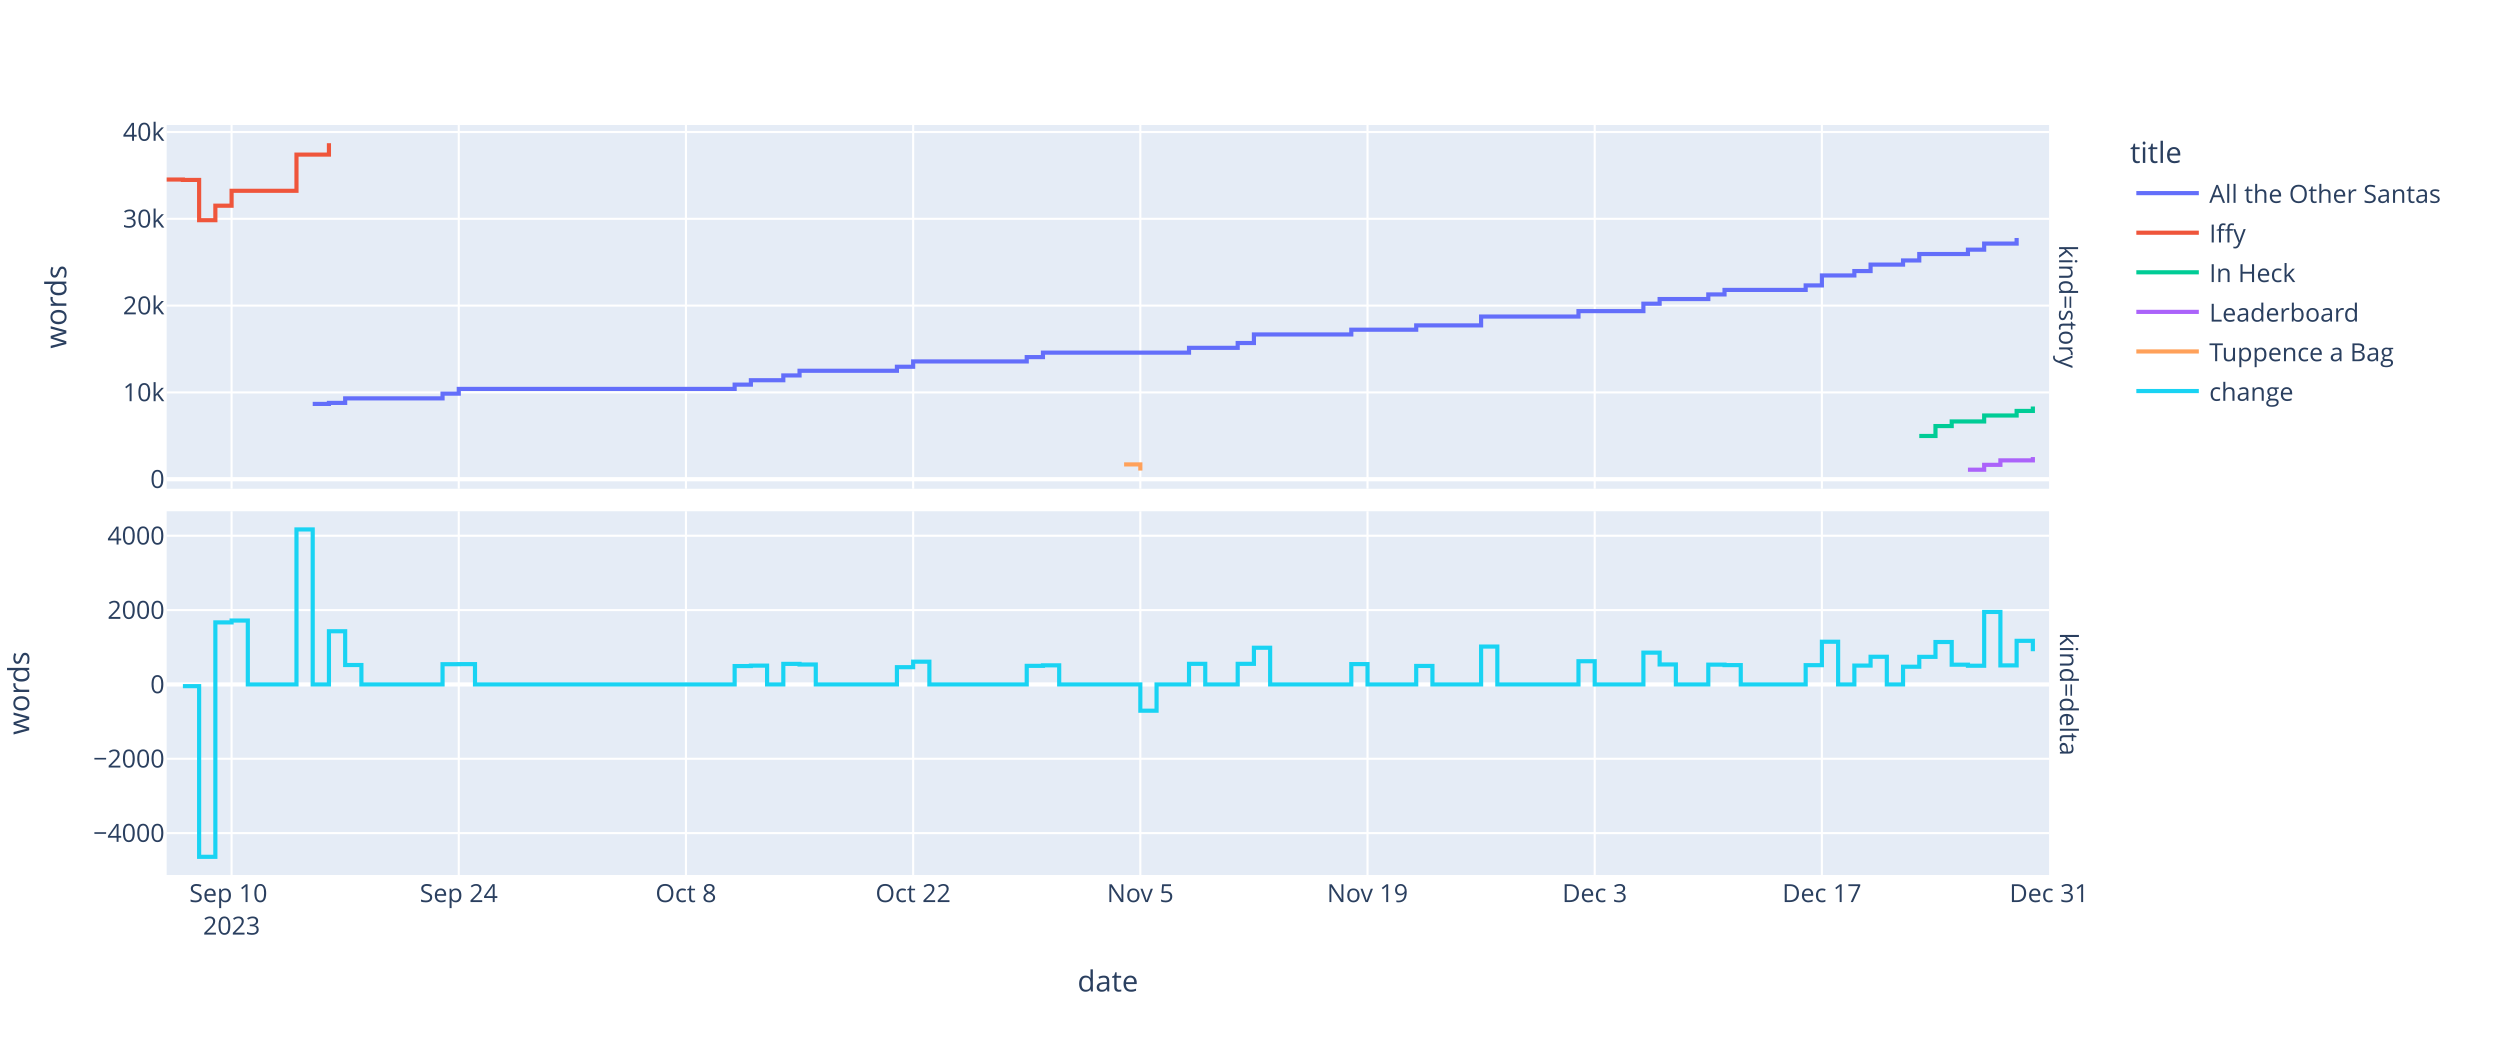
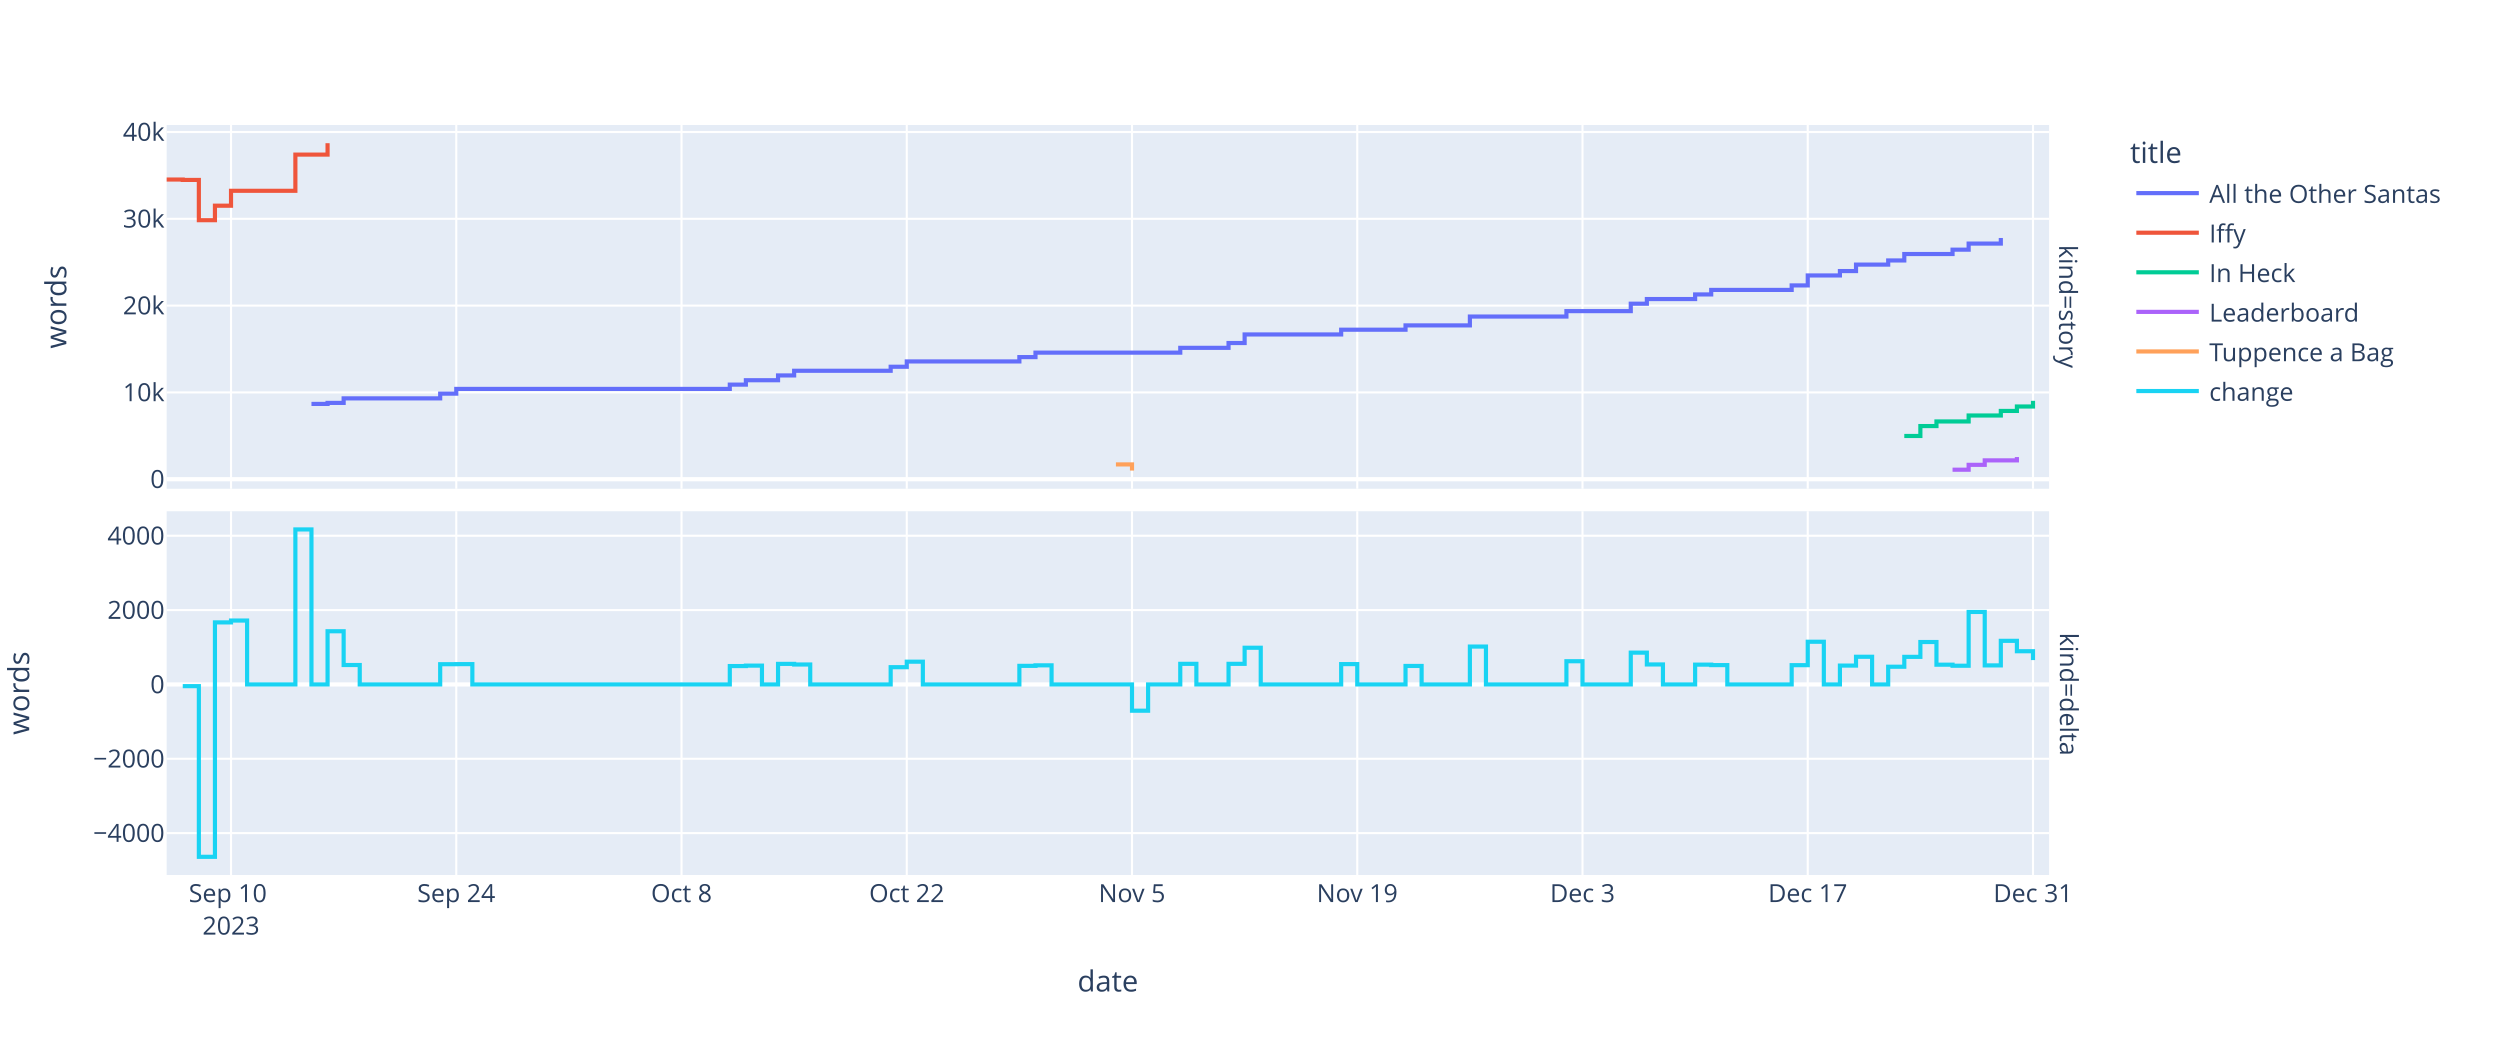
<svg xmlns="http://www.w3.org/2000/svg" class="main-svg" width="1200" height="500" style="" viewBox="0 0 1200 500">
  <rect x="0" y="0" width="1200" height="500" style="fill: rgb(255, 255, 255); fill-opacity: 1;" />
-   <defs id="defs-976463">
+   <defs id="defs-58ef86">
    <g class="clips">
-       <clipPath id="clip976463xyplot" class="plotclip">
+       <clipPath id="clip58ef86xyplot" class="plotclip">
        <rect width="903.56" height="174.6" />
      </clipPath>
-       <clipPath id="clip976463x2y2plot" class="plotclip">
+       <clipPath id="clip58ef86x2y2plot" class="plotclip">
        <rect width="903.56" height="174.6" />
      </clipPath>
-       <clipPath class="axesclip" id="clip976463x">
+       <clipPath class="axesclip" id="clip58ef86x">
        <rect x="80" y="0" width="903.56" height="500" />
      </clipPath>
-       <clipPath class="axesclip" id="clip976463y">
+       <clipPath class="axesclip" id="clip58ef86y">
        <rect x="0" y="245.4" width="1200" height="174.6" />
      </clipPath>
-       <clipPath class="axesclip" id="clip976463xy">
+       <clipPath class="axesclip" id="clip58ef86xy">
        <rect x="80" y="245.4" width="903.56" height="174.6" />
      </clipPath>
-       <clipPath class="axesclip" id="clip976463y2">
+       <clipPath class="axesclip" id="clip58ef86y2">
        <rect x="0" y="60" width="1200" height="174.6" />
      </clipPath>
-       <clipPath class="axesclip" id="clip976463xy2">
+       <clipPath class="axesclip" id="clip58ef86xy2">
        <rect x="80" y="60" width="903.56" height="174.6" />
      </clipPath>
-       <clipPath class="axesclip" id="clip976463x2">
+       <clipPath class="axesclip" id="clip58ef86x2">
        <rect x="80" y="0" width="903.56" height="500" />
      </clipPath>
-       <clipPath class="axesclip" id="clip976463x2y">
+       <clipPath class="axesclip" id="clip58ef86x2y">
        <rect x="80" y="245.4" width="903.56" height="174.6" />
      </clipPath>
-       <clipPath class="axesclip" id="clip976463x2y2">
+       <clipPath class="axesclip" id="clip58ef86x2y2">
        <rect x="80" y="60" width="903.56" height="174.6" />
      </clipPath>
    </g>
    <g class="gradients" />
    <g class="patterns" />
  </defs>
  <g class="bglayer">
    <rect class="bg" x="80" y="245.4" width="903.56" height="174.6" style="fill: rgb(229, 236, 246); fill-opacity: 1; stroke-width: 0;" />
    <rect class="bg" x="80" y="60" width="903.56" height="174.6" style="fill: rgb(229, 236, 246); fill-opacity: 1; stroke-width: 0;" />
  </g>
  <g class="layer-below">
    <g class="imagelayer" />
    <g class="shapelayer" />
  </g>
  <g class="cartesianlayer">
    <g class="subplot xy">
      <g class="layer-subplot">
        <g class="shapelayer" />
        <g class="imagelayer" />
      </g>
      <g class="minor-gridlayer">
        <g class="x" />
        <g class="y" />
      </g>
      <g class="gridlayer">
        <g class="x">
-           <path class="xgrid crisp" transform="translate(111.16,0)" d="M0,245.4v174.6" style="stroke: rgb(255, 255, 255); stroke-opacity: 1; stroke-width: 1px;" />
-           <path class="xgrid crisp" transform="translate(220.21,0)" d="M0,245.4v174.6" style="stroke: rgb(255, 255, 255); stroke-opacity: 1; stroke-width: 1px;" />
-           <path class="xgrid crisp" transform="translate(329.26,0)" d="M0,245.4v174.6" style="stroke: rgb(255, 255, 255); stroke-opacity: 1; stroke-width: 1px;" />
-           <path class="xgrid crisp" transform="translate(438.31,0)" d="M0,245.4v174.6" style="stroke: rgb(255, 255, 255); stroke-opacity: 1; stroke-width: 1px;" />
-           <path class="xgrid crisp" transform="translate(547.36,0)" d="M0,245.4v174.6" style="stroke: rgb(255, 255, 255); stroke-opacity: 1; stroke-width: 1px;" />
-           <path class="xgrid crisp" transform="translate(656.41,0)" d="M0,245.4v174.6" style="stroke: rgb(255, 255, 255); stroke-opacity: 1; stroke-width: 1px;" />
-           <path class="xgrid crisp" transform="translate(765.46,0)" d="M0,245.4v174.6" style="stroke: rgb(255, 255, 255); stroke-opacity: 1; stroke-width: 1px;" />
-           <path class="xgrid crisp" transform="translate(874.51,0)" d="M0,245.4v174.6" style="stroke: rgb(255, 255, 255); stroke-opacity: 1; stroke-width: 1px;" />
+           <path class="xgrid crisp" transform="translate(110.89,0)" d="M0,245.4v174.6" style="stroke: rgb(255, 255, 255); stroke-opacity: 1; stroke-width: 1px;" />
+           <path class="xgrid crisp" transform="translate(219.01,0)" d="M0,245.4v174.6" style="stroke: rgb(255, 255, 255); stroke-opacity: 1; stroke-width: 1px;" />
+           <path class="xgrid crisp" transform="translate(327.13,0)" d="M0,245.4v174.6" style="stroke: rgb(255, 255, 255); stroke-opacity: 1; stroke-width: 1px;" />
+           <path class="xgrid crisp" transform="translate(435.25,0)" d="M0,245.4v174.6" style="stroke: rgb(255, 255, 255); stroke-opacity: 1; stroke-width: 1px;" />
+           <path class="xgrid crisp" transform="translate(543.36,0)" d="M0,245.4v174.6" style="stroke: rgb(255, 255, 255); stroke-opacity: 1; stroke-width: 1px;" />
+           <path class="xgrid crisp" transform="translate(651.48,0)" d="M0,245.4v174.6" style="stroke: rgb(255, 255, 255); stroke-opacity: 1; stroke-width: 1px;" />
+           <path class="xgrid crisp" transform="translate(759.6,0)" d="M0,245.4v174.6" style="stroke: rgb(255, 255, 255); stroke-opacity: 1; stroke-width: 1px;" />
+           <path class="xgrid crisp" transform="translate(867.72,0)" d="M0,245.4v174.6" style="stroke: rgb(255, 255, 255); stroke-opacity: 1; stroke-width: 1px;" />
+           <path class="xgrid crisp" transform="translate(975.84,0)" d="M0,245.4v174.6" style="stroke: rgb(255, 255, 255); stroke-opacity: 1; stroke-width: 1px;" />
        </g>
        <g class="y">
          <path class="ygrid crisp" transform="translate(0,399.89)" d="M80,0h903.56" style="stroke: rgb(255, 255, 255); stroke-opacity: 1; stroke-width: 1px;" />
          <path class="ygrid crisp" transform="translate(0,364.21)" d="M80,0h903.56" style="stroke: rgb(255, 255, 255); stroke-opacity: 1; stroke-width: 1px;" />
          <path class="ygrid crisp" transform="translate(0,292.84)" d="M80,0h903.56" style="stroke: rgb(255, 255, 255); stroke-opacity: 1; stroke-width: 1px;" />
          <path class="ygrid crisp" transform="translate(0,257.16)" d="M80,0h903.56" style="stroke: rgb(255, 255, 255); stroke-opacity: 1; stroke-width: 1px;" />
        </g>
      </g>
      <g class="zerolinelayer">
        <path class="yzl zl crisp" transform="translate(0,328.53)" d="M80,0h903.56" style="stroke: rgb(255, 255, 255); stroke-opacity: 1; stroke-width: 2px;" />
      </g>
      <path class="xlines-below" />
      <path class="ylines-below" />
      <g class="overlines-below" />
      <g class="xaxislayer-below" />
      <g class="yaxislayer-below" />
      <g class="overaxes-below" />
-       <g class="plot" transform="translate(80,245.4)" clip-path="url(#clip976463xyplot)">
+       <g class="plot" transform="translate(80,245.4)" clip-path="url(#clip58ef86xyplot)">
        <g class="scatterlayer mlayer">
-           <g class="trace scatter trace5ac5b2" style="stroke-miterlimit: 2; opacity: 1;">
-             <g class="fills" />
-             <g class="errorbars" />
-             <g class="lines">
-               <path class="js-line" d="M7.79,83.95H15.58V165.87H23.37V53.35H31.16V52.46H38.95V83.13H46.74V83.13H54.53V83.13H62.31V8.73H70.1V83.13H77.89V57.6H85.68V73.81H93.47V83.13H101.26V83.13H109.05V83.13H116.84V83.13H124.63V83.13H132.42V73.42H140.21V73.38H148V83.13H155.79V83.13H163.58V83.13H171.36V83.13H179.15V83.13H186.94V83.13H194.73V83.13H202.52V83.13H210.31V83.13H218.1V83.13H225.89V83.13H233.68V83.13H241.47V83.13H249.26V83.13H257.05V83.13H264.84V83.13H272.63V74.31H280.42V74.1H288.2V83.13H295.99V73.26H303.78V73.56H311.57V83.13H319.36V83.13H327.15V83.13H334.94V83.13H342.73V83.13H350.52V74.85H358.31V72.21H366.1V83.13H373.89V83.13H381.68V83.13H389.47V83.13H397.25V83.13H405.04V83.13H412.83V74.21H420.62V73.96H428.41V83.13H436.2V83.13H443.99V83.13H451.78V83.13H459.57V83.13H467.36V95.74H475.15V83.13H482.94V83.13H490.73V73.24H498.52V83.13H506.31V83.13H514.09V73.24H521.88V65.52H529.67V83.13H537.46V83.13H545.25V83.13H553.04V83.13H560.83V83.13H568.62V73.37H576.41V83.13H584.2V83.13H591.99V83.13H599.78V74.26H607.57V83.13H615.36V83.13H623.14V83.13H630.93V64.95H638.72V83.13H646.51V83.13H654.3V83.13H662.09V83.13H669.88V83.13H677.67V71.99H685.46V83.13H693.25V83.13H701.04V83.13H708.83V67.87H716.62V73.54H724.41V83.13H732.2V83.13H739.98V73.63H747.77V73.85H755.56V83.13H763.35V83.13H771.14V83.13H778.93V83.13H786.72V73.88H794.51V62.64H802.3V83.13H810.09V74.08H817.88V69.85H825.67V83.13H833.46V74.63H841.25V69.89H849.03V62.77H856.82V73.65H864.61V74.15H872.4V48.34H880.19V73.99H887.98V62.2H895.77V67.19" style="vector-effect: non-scaling-stroke; fill: none; stroke: rgb(25, 211, 243); stroke-opacity: 1; stroke-width: 2px; opacity: 1;" />
+           <g class="trace scatter tracef03d44" style="stroke-miterlimit: 2; opacity: 1;">
+             <g class="fills" />
+             <g class="errorbars" />
+             <g class="lines">
+               <path class="js-line" d="M7.72,83.95H15.45V165.87H23.17V53.35H30.89V52.46H38.61V83.13H46.34V83.13H54.06V83.13H61.78V8.73H69.5V83.13H77.23V57.6H84.95V73.81H92.67V83.13H100.4V83.13H108.12V83.13H115.84V83.13H123.56V83.13H131.29V73.42H139.01V73.38H146.73V83.13H154.45V83.13H162.18V83.13H169.9V83.13H177.62V83.13H185.35V83.13H193.07V83.13H200.79V83.13H208.51V83.13H216.24V83.13H223.96V83.13H231.68V83.13H239.4V83.13H247.13V83.13H254.85V83.13H262.57V83.13H270.3V74.31H278.02V74.1H285.74V83.13H293.46V73.26H301.19V73.56H308.91V83.13H316.63V83.13H324.35V83.13H332.08V83.13H339.8V83.13H347.52V74.85H355.25V72.21H362.97V83.13H370.69V83.13H378.41V83.13H386.14V83.13H393.86V83.13H401.58V83.13H409.3V74.21H417.03V73.96H424.75V83.13H432.47V83.13H440.2V83.13H447.92V83.13H455.64V83.13H463.36V95.74H471.09V83.13H478.81V83.13H486.53V73.24H494.26V83.13H501.98V83.13H509.7V73.24H517.42V65.52H525.15V83.13H532.87V83.13H540.59V83.13H548.31V83.13H556.04V83.13H563.76V73.37H571.48V83.13H579.21V83.13H586.93V83.13H594.65V74.26H602.37V83.13H610.1V83.13H617.82V83.13H625.54V64.95H633.26V83.13H640.99V83.13H648.71V83.13H656.43V83.13H664.16V83.13H671.88V71.99H679.6V83.13H687.32V83.13H695.05V83.13H702.77V67.87H710.49V73.54H718.21V83.13H725.94V83.13H733.66V73.63H741.38V73.85H749.11V83.13H756.83V83.13H764.55V83.13H772.27V83.13H780V73.88H787.72V62.64H795.44V83.13H803.16V74.08H810.89V69.85H818.61V83.13H826.33V74.63H834.06V69.89H841.78V62.77H849.5V73.65H857.22V74.15H864.95V48.34H872.67V73.99H880.39V62.2H888.11V67.19H895.84V71.44" style="vector-effect: non-scaling-stroke; fill: none; stroke: rgb(25, 211, 243); stroke-opacity: 1; stroke-width: 2px; opacity: 1;" />
            </g>
            <g class="points" />
            <g class="text" />
          </g>
        </g>
      </g>
      <g class="overplot" />
      <path class="xlines-above crisp" d="M0,0" style="fill: none;" />
      <path class="ylines-above crisp" d="M0,0" style="fill: none;" />
      <g class="overlines-above" />
      <g class="xaxislayer-above">
        <g class="xtick">
-           <text text-anchor="middle" x="0" y="433" transform="translate(111.16,0)" style="font-family: 'Open Sans', verdana, arial, sans-serif; font-size: 12px; fill: rgb(42, 63, 95); fill-opacity: 1; white-space: pre; opacity: 1;">
+           <text text-anchor="middle" x="0" y="433" transform="translate(110.89,0)" style="font-family: 'Open Sans', verdana, arial, sans-serif; font-size: 12px; fill: rgb(42, 63, 95); fill-opacity: 1; white-space: pre; opacity: 1;">
            <tspan class="line" dy="0em" x="0" y="433">Sep 10</tspan>
            <tspan class="line" dy="1.3em" x="0" y="433">2023</tspan>
          </text>
        </g>
        <g class="xtick">
-           <text text-anchor="middle" x="0" y="433" style="font-family: 'Open Sans', verdana, arial, sans-serif; font-size: 12px; fill: rgb(42, 63, 95); fill-opacity: 1; white-space: pre; opacity: 1;" transform="translate(220.21,0)">Sep 24</text>
-         </g>
-         <g class="xtick">
-           <text text-anchor="middle" x="0" y="433" style="font-family: 'Open Sans', verdana, arial, sans-serif; font-size: 12px; fill: rgb(42, 63, 95); fill-opacity: 1; white-space: pre; opacity: 1;" transform="translate(329.26,0)">Oct 8</text>
-         </g>
-         <g class="xtick">
-           <text text-anchor="middle" x="0" y="433" style="font-family: 'Open Sans', verdana, arial, sans-serif; font-size: 12px; fill: rgb(42, 63, 95); fill-opacity: 1; white-space: pre; opacity: 1;" transform="translate(438.31,0)">Oct 22</text>
-         </g>
-         <g class="xtick">
-           <text text-anchor="middle" x="0" y="433" style="font-family: 'Open Sans', verdana, arial, sans-serif; font-size: 12px; fill: rgb(42, 63, 95); fill-opacity: 1; white-space: pre; opacity: 1;" transform="translate(547.36,0)">Nov 5</text>
-         </g>
-         <g class="xtick">
-           <text text-anchor="middle" x="0" y="433" style="font-family: 'Open Sans', verdana, arial, sans-serif; font-size: 12px; fill: rgb(42, 63, 95); fill-opacity: 1; white-space: pre; opacity: 1;" transform="translate(656.41,0)">Nov 19</text>
-         </g>
-         <g class="xtick">
-           <text text-anchor="middle" x="0" y="433" style="font-family: 'Open Sans', verdana, arial, sans-serif; font-size: 12px; fill: rgb(42, 63, 95); fill-opacity: 1; white-space: pre; opacity: 1;" transform="translate(765.46,0)">Dec 3</text>
-         </g>
-         <g class="xtick">
-           <text text-anchor="middle" x="0" y="433" style="font-family: 'Open Sans', verdana, arial, sans-serif; font-size: 12px; fill: rgb(42, 63, 95); fill-opacity: 1; white-space: pre; opacity: 1;" transform="translate(874.51,0)">Dec 17</text>
-         </g>
-         <g class="xtick">
-           <text text-anchor="middle" x="0" y="433" style="font-family: 'Open Sans', verdana, arial, sans-serif; font-size: 12px; fill: rgb(42, 63, 95); fill-opacity: 1; white-space: pre; opacity: 1;" transform="translate(983.56,0)">Dec 31</text>
+           <text text-anchor="middle" x="0" y="433" style="font-family: 'Open Sans', verdana, arial, sans-serif; font-size: 12px; fill: rgb(42, 63, 95); fill-opacity: 1; white-space: pre; opacity: 1;" transform="translate(219.01,0)">Sep 24</text>
+         </g>
+         <g class="xtick">
+           <text text-anchor="middle" x="0" y="433" style="font-family: 'Open Sans', verdana, arial, sans-serif; font-size: 12px; fill: rgb(42, 63, 95); fill-opacity: 1; white-space: pre; opacity: 1;" transform="translate(327.13,0)">Oct 8</text>
+         </g>
+         <g class="xtick">
+           <text text-anchor="middle" x="0" y="433" style="font-family: 'Open Sans', verdana, arial, sans-serif; font-size: 12px; fill: rgb(42, 63, 95); fill-opacity: 1; white-space: pre; opacity: 1;" transform="translate(435.25,0)">Oct 22</text>
+         </g>
+         <g class="xtick">
+           <text text-anchor="middle" x="0" y="433" style="font-family: 'Open Sans', verdana, arial, sans-serif; font-size: 12px; fill: rgb(42, 63, 95); fill-opacity: 1; white-space: pre; opacity: 1;" transform="translate(543.36,0)">Nov 5</text>
+         </g>
+         <g class="xtick">
+           <text text-anchor="middle" x="0" y="433" style="font-family: 'Open Sans', verdana, arial, sans-serif; font-size: 12px; fill: rgb(42, 63, 95); fill-opacity: 1; white-space: pre; opacity: 1;" transform="translate(651.48,0)">Nov 19</text>
+         </g>
+         <g class="xtick">
+           <text text-anchor="middle" x="0" y="433" style="font-family: 'Open Sans', verdana, arial, sans-serif; font-size: 12px; fill: rgb(42, 63, 95); fill-opacity: 1; white-space: pre; opacity: 1;" transform="translate(759.6,0)">Dec 3</text>
+         </g>
+         <g class="xtick">
+           <text text-anchor="middle" x="0" y="433" style="font-family: 'Open Sans', verdana, arial, sans-serif; font-size: 12px; fill: rgb(42, 63, 95); fill-opacity: 1; white-space: pre; opacity: 1;" transform="translate(867.72,0)">Dec 17</text>
+         </g>
+         <g class="xtick">
+           <text text-anchor="middle" x="0" y="433" style="font-family: 'Open Sans', verdana, arial, sans-serif; font-size: 12px; fill: rgb(42, 63, 95); fill-opacity: 1; white-space: pre; opacity: 1;" transform="translate(975.84,0)">Dec 31</text>
        </g>
      </g>
      <g class="yaxislayer-above">
        <g class="ytick">
          <text text-anchor="end" x="79" y="4.2" transform="translate(0,399.89)" style="font-family: 'Open Sans', verdana, arial, sans-serif; font-size: 12px; fill: rgb(42, 63, 95); fill-opacity: 1; white-space: pre; opacity: 1;">−4000</text>
        </g>
        <g class="ytick">
          <text text-anchor="end" x="79" y="4.2" style="font-family: 'Open Sans', verdana, arial, sans-serif; font-size: 12px; fill: rgb(42, 63, 95); fill-opacity: 1; white-space: pre; opacity: 1;" transform="translate(0,364.21)">−2000</text>
        </g>
        <g class="ytick">
          <text text-anchor="end" x="79" y="4.2" style="font-family: 'Open Sans', verdana, arial, sans-serif; font-size: 12px; fill: rgb(42, 63, 95); fill-opacity: 1; white-space: pre; opacity: 1;" transform="translate(0,328.53)">0</text>
        </g>
        <g class="ytick">
          <text text-anchor="end" x="79" y="4.2" style="font-family: 'Open Sans', verdana, arial, sans-serif; font-size: 12px; fill: rgb(42, 63, 95); fill-opacity: 1; white-space: pre; opacity: 1;" transform="translate(0,292.84)">2000</text>
        </g>
        <g class="ytick">
          <text text-anchor="end" x="79" y="4.2" style="font-family: 'Open Sans', verdana, arial, sans-serif; font-size: 12px; fill: rgb(42, 63, 95); fill-opacity: 1; white-space: pre; opacity: 1;" transform="translate(0,257.16)">4000</text>
        </g>
      </g>
      <g class="overaxes-above" />
    </g>
    <g class="subplot x2y2">
      <g class="layer-subplot">
        <g class="shapelayer" />
        <g class="imagelayer" />
      </g>
      <g class="minor-gridlayer">
        <g class="x2" />
        <g class="y2" />
      </g>
      <g class="gridlayer">
        <g class="x2">
-           <path class="x2grid crisp" transform="translate(111.16,0)" d="M0,60v174.6" style="stroke: rgb(255, 255, 255); stroke-opacity: 1; stroke-width: 1px;" />
-           <path class="x2grid crisp" transform="translate(220.21,0)" d="M0,60v174.6" style="stroke: rgb(255, 255, 255); stroke-opacity: 1; stroke-width: 1px;" />
-           <path class="x2grid crisp" transform="translate(329.26,0)" d="M0,60v174.6" style="stroke: rgb(255, 255, 255); stroke-opacity: 1; stroke-width: 1px;" />
-           <path class="x2grid crisp" transform="translate(438.31,0)" d="M0,60v174.6" style="stroke: rgb(255, 255, 255); stroke-opacity: 1; stroke-width: 1px;" />
-           <path class="x2grid crisp" transform="translate(547.36,0)" d="M0,60v174.6" style="stroke: rgb(255, 255, 255); stroke-opacity: 1; stroke-width: 1px;" />
-           <path class="x2grid crisp" transform="translate(656.41,0)" d="M0,60v174.6" style="stroke: rgb(255, 255, 255); stroke-opacity: 1; stroke-width: 1px;" />
-           <path class="x2grid crisp" transform="translate(765.46,0)" d="M0,60v174.6" style="stroke: rgb(255, 255, 255); stroke-opacity: 1; stroke-width: 1px;" />
-           <path class="x2grid crisp" transform="translate(874.51,0)" d="M0,60v174.6" style="stroke: rgb(255, 255, 255); stroke-opacity: 1; stroke-width: 1px;" />
+           <path class="x2grid crisp" transform="translate(110.89,0)" d="M0,60v174.6" style="stroke: rgb(255, 255, 255); stroke-opacity: 1; stroke-width: 1px;" />
+           <path class="x2grid crisp" transform="translate(219.01,0)" d="M0,60v174.6" style="stroke: rgb(255, 255, 255); stroke-opacity: 1; stroke-width: 1px;" />
+           <path class="x2grid crisp" transform="translate(327.13,0)" d="M0,60v174.6" style="stroke: rgb(255, 255, 255); stroke-opacity: 1; stroke-width: 1px;" />
+           <path class="x2grid crisp" transform="translate(435.25,0)" d="M0,60v174.6" style="stroke: rgb(255, 255, 255); stroke-opacity: 1; stroke-width: 1px;" />
+           <path class="x2grid crisp" transform="translate(543.36,0)" d="M0,60v174.6" style="stroke: rgb(255, 255, 255); stroke-opacity: 1; stroke-width: 1px;" />
+           <path class="x2grid crisp" transform="translate(651.48,0)" d="M0,60v174.6" style="stroke: rgb(255, 255, 255); stroke-opacity: 1; stroke-width: 1px;" />
+           <path class="x2grid crisp" transform="translate(759.6,0)" d="M0,60v174.6" style="stroke: rgb(255, 255, 255); stroke-opacity: 1; stroke-width: 1px;" />
+           <path class="x2grid crisp" transform="translate(867.72,0)" d="M0,60v174.6" style="stroke: rgb(255, 255, 255); stroke-opacity: 1; stroke-width: 1px;" />
+           <path class="x2grid crisp" transform="translate(975.84,0)" d="M0,60v174.6" style="stroke: rgb(255, 255, 255); stroke-opacity: 1; stroke-width: 1px;" />
        </g>
        <g class="y2">
          <path class="y2grid crisp" transform="translate(0,188.36)" d="M80,0h903.56" style="stroke: rgb(255, 255, 255); stroke-opacity: 1; stroke-width: 1px;" />
          <path class="y2grid crisp" transform="translate(0,146.69)" d="M80,0h903.56" style="stroke: rgb(255, 255, 255); stroke-opacity: 1; stroke-width: 1px;" />
          <path class="y2grid crisp" transform="translate(0,105.03)" d="M80,0h903.56" style="stroke: rgb(255, 255, 255); stroke-opacity: 1; stroke-width: 1px;" />
          <path class="y2grid crisp" transform="translate(0,63.37)" d="M80,0h903.56" style="stroke: rgb(255, 255, 255); stroke-opacity: 1; stroke-width: 1px;" />
        </g>
      </g>
      <g class="zerolinelayer">
        <path class="y2zl zl crisp" transform="translate(0,230.02)" d="M80,0h903.56" style="stroke: rgb(255, 255, 255); stroke-opacity: 1; stroke-width: 2px;" />
      </g>
      <path class="xlines-below" />
      <path class="ylines-below" />
      <g class="overlines-below" />
      <g class="xaxislayer-below" />
      <g class="yaxislayer-below" />
      <g class="overaxes-below" />
-       <g class="plot" transform="translate(80,60)" clip-path="url(#clip976463x2y2plot)">
+       <g class="plot" transform="translate(80,60)" clip-path="url(#clip58ef86x2y2plot)">
        <g class="scatterlayer mlayer">
-           <g class="trace scatter trace8d48c9" style="stroke-miterlimit: 2; opacity: 1;">
-             <g class="fills" />
-             <g class="errorbars" />
-             <g class="lines">
-               <path class="js-line" d="M70.1,133.88H77.89V133.39H85.68V131.22H132.42V128.95H140.21V126.68H272.63V124.62H280.42V122.51H295.99V120.21H303.78V117.97H350.52V116.04H358.31V113.49H412.83V111.41H420.62V109.27H490.73V106.96H514.09V104.65H521.88V100.54H568.62V98.26H599.78V96.19H630.93V91.94H677.67V89.34H708.83V85.78H716.62V83.54H739.98V81.33H747.77V79.16H786.72V77H794.51V72.22H810.09V70.11H817.88V67.01H833.46V65.02H841.25V61.93H864.61V59.84H872.4V56.92H887.98V54.23" style="vector-effect: non-scaling-stroke; fill: none; stroke: rgb(99, 110, 250); stroke-opacity: 1; stroke-width: 2px; opacity: 1;" />
-             </g>
-             <g class="points" />
-             <g class="text" />
-           </g>
-           <g class="trace scatter trace442bc8" style="stroke-miterlimit: 2; opacity: 1;">
-             <g class="fills" />
-             <g class="errorbars" />
-             <g class="lines">
-               <path class="js-line" d="M0,26.18H7.79V26.37H15.58V45.69H23.37V38.74H31.16V31.58H62.31V14.2H77.89V8.73" style="vector-effect: non-scaling-stroke; fill: none; stroke: rgb(239, 85, 59); stroke-opacity: 1; stroke-width: 2px; opacity: 1;" />
-             </g>
-             <g class="points" />
-             <g class="text" />
-           </g>
-           <g class="trace scatter trace24b9f5" style="stroke-miterlimit: 2; opacity: 1;">
-             <g class="fills" />
-             <g class="errorbars" />
-             <g class="lines">
-               <path class="js-line" d="M841.25,149.27H849.03V144.51H856.82V142.3H872.4V139.44H887.98V137.25H895.77V135.12" style="vector-effect: non-scaling-stroke; fill: none; stroke: rgb(0, 204, 150); stroke-opacity: 1; stroke-width: 2px; opacity: 1;" />
-             </g>
-             <g class="points" />
-             <g class="text" />
-           </g>
-           <g class="trace scatter traced1c272" style="stroke-miterlimit: 2; opacity: 1;">
-             <g class="fills" />
-             <g class="errorbars" />
-             <g class="lines">
-               <path class="js-line" d="M864.61,165.46H872.4V163.12H880.19V160.98H895.77V159.39" style="vector-effect: non-scaling-stroke; fill: none; stroke: rgb(171, 99, 250); stroke-opacity: 1; stroke-width: 2px; opacity: 1;" />
-             </g>
-             <g class="points" />
-             <g class="text" />
-           </g>
-           <g class="trace scatter trace43d774" style="stroke-miterlimit: 2; opacity: 1;">
-             <g class="fills" />
-             <g class="errorbars" />
-             <g class="lines">
-               <path class="js-line" d="M459.57,162.92H467.36V165.87" style="vector-effect: non-scaling-stroke; fill: none; stroke: rgb(255, 161, 90); stroke-opacity: 1; stroke-width: 2px; opacity: 1;" />
+           <g class="trace scatter traceb2b312" style="stroke-miterlimit: 2; opacity: 1;">
+             <g class="fills" />
+             <g class="errorbars" />
+             <g class="lines">
+               <path class="js-line" d="M69.5,133.88H77.23V133.39H84.95V131.22H131.29V128.95H139.01V126.68H270.3V124.62H278.02V122.51H293.46V120.21H301.19V117.97H347.52V116.04H355.25V113.49H409.3V111.41H417.03V109.27H486.53V106.96H509.7V104.65H517.42V100.54H563.76V98.26H594.65V96.19H625.54V91.94H671.88V89.34H702.77V85.78H710.49V83.54H733.66V81.33H741.38V79.16H780V77H787.72V72.22H803.16V70.11H810.89V67.01H826.33V65.02H834.06V61.93H857.22V59.84H864.95V56.92H880.39V54.23" style="vector-effect: non-scaling-stroke; fill: none; stroke: rgb(99, 110, 250); stroke-opacity: 1; stroke-width: 2px; opacity: 1;" />
+             </g>
+             <g class="points" />
+             <g class="text" />
+           </g>
+           <g class="trace scatter traceb3fcf7" style="stroke-miterlimit: 2; opacity: 1;">
+             <g class="fills" />
+             <g class="errorbars" />
+             <g class="lines">
+               <path class="js-line" d="M0,26.18H7.72V26.37H15.45V45.69H23.17V38.74H30.89V31.58H61.78V14.2H77.23V8.73" style="vector-effect: non-scaling-stroke; fill: none; stroke: rgb(239, 85, 59); stroke-opacity: 1; stroke-width: 2px; opacity: 1;" />
+             </g>
+             <g class="points" />
+             <g class="text" />
+           </g>
+           <g class="trace scatter trace925ec3" style="stroke-miterlimit: 2; opacity: 1;">
+             <g class="fills" />
+             <g class="errorbars" />
+             <g class="lines">
+               <path class="js-line" d="M834.06,149.27H841.78V144.51H849.5V142.3H864.95V139.44H880.39V137.25H888.11V135.12H895.84V132.39" style="vector-effect: non-scaling-stroke; fill: none; stroke: rgb(0, 204, 150); stroke-opacity: 1; stroke-width: 2px; opacity: 1;" />
+             </g>
+             <g class="points" />
+             <g class="text" />
+           </g>
+           <g class="trace scatter trace2027f5" style="stroke-miterlimit: 2; opacity: 1;">
+             <g class="fills" />
+             <g class="errorbars" />
+             <g class="lines">
+               <path class="js-line" d="M857.22,165.46H864.95V163.12H872.67V160.98H888.11V159.39" style="vector-effect: non-scaling-stroke; fill: none; stroke: rgb(171, 99, 250); stroke-opacity: 1; stroke-width: 2px; opacity: 1;" />
+             </g>
+             <g class="points" />
+             <g class="text" />
+           </g>
+           <g class="trace scatter tracebe5112" style="stroke-miterlimit: 2; opacity: 1;">
+             <g class="fills" />
+             <g class="errorbars" />
+             <g class="lines">
+               <path class="js-line" d="M455.64,162.92H463.36V165.87" style="vector-effect: non-scaling-stroke; fill: none; stroke: rgb(255, 161, 90); stroke-opacity: 1; stroke-width: 2px; opacity: 1;" />
            </g>
            <g class="points" />
            <g class="text" />
          </g>
        </g>
      </g>
      <g class="overplot" />
      <path class="xlines-above crisp" d="M0,0" style="fill: none;" />
      <path class="ylines-above crisp" d="M0,0" style="fill: none;" />
      <g class="overlines-above" />
      <g class="xaxislayer-above" />
      <g class="yaxislayer-above">
        <g class="y2tick">
          <text text-anchor="end" x="79" y="4.2" transform="translate(0,230.02)" style="font-family: 'Open Sans', verdana, arial, sans-serif; font-size: 12px; fill: rgb(42, 63, 95); fill-opacity: 1; white-space: pre; opacity: 1;">0</text>
        </g>
        <g class="y2tick">
          <text text-anchor="end" x="79" y="4.2" style="font-family: 'Open Sans', verdana, arial, sans-serif; font-size: 12px; fill: rgb(42, 63, 95); fill-opacity: 1; white-space: pre; opacity: 1;" transform="translate(0,188.36)">10k</text>
        </g>
        <g class="y2tick">
          <text text-anchor="end" x="79" y="4.2" style="font-family: 'Open Sans', verdana, arial, sans-serif; font-size: 12px; fill: rgb(42, 63, 95); fill-opacity: 1; white-space: pre; opacity: 1;" transform="translate(0,146.69)">20k</text>
        </g>
        <g class="y2tick">
          <text text-anchor="end" x="79" y="4.2" style="font-family: 'Open Sans', verdana, arial, sans-serif; font-size: 12px; fill: rgb(42, 63, 95); fill-opacity: 1; white-space: pre; opacity: 1;" transform="translate(0,105.03)">30k</text>
        </g>
        <g class="y2tick">
          <text text-anchor="end" x="79" y="4.2" style="font-family: 'Open Sans', verdana, arial, sans-serif; font-size: 12px; fill: rgb(42, 63, 95); fill-opacity: 1; white-space: pre; opacity: 1;" transform="translate(0,63.37)">40k</text>
        </g>
      </g>
      <g class="overaxes-above" />
    </g>
  </g>
  <g class="polarlayer" />
  <g class="smithlayer" />
  <g class="ternarylayer" />
  <g class="geolayer" />
  <g class="funnelarealayer" />
  <g class="pielayer" />
  <g class="iciclelayer" />
  <g class="treemaplayer" />
  <g class="sunburstlayer" />
  <g class="glimages" />
-   <defs id="topdefs-976463">
+   <defs id="topdefs-58ef86">
    <g class="clips" />
-     <clipPath id="legend976463">
+     <clipPath id="legend58ef86">
      <rect width="168" height="143" x="0" y="0" />
    </clipPath>
  </defs>
  <g class="layer-above">
    <g class="imagelayer" />
    <g class="shapelayer" />
  </g>
  <g class="infolayer">
    <g class="legend" pointer-events="all" transform="translate(1020.44,60)">
      <rect class="bg" shape-rendering="crispEdges" style="stroke: rgb(68, 68, 68); stroke-opacity: 1; fill: rgb(255, 255, 255); fill-opacity: 1; stroke-width: 0px;" width="168" height="143" x="0" y="0" />
-       <g class="scrollbox" transform="" clip-path="url(#legend976463)">
+       <g class="scrollbox" transform="" clip-path="url(#legend58ef86)">
        <text class="legendtitletext" text-anchor="start" x="2" y="18.2" style="font-family: 'Open Sans', verdana, arial, sans-serif; font-size: 14px; fill: rgb(42, 63, 95); fill-opacity: 1; white-space: pre;">title</text>
        <g class="groups" transform="">
          <g class="traces" transform="translate(0,32.7)" style="opacity: 1;">
            <text class="legendtext" text-anchor="start" x="40" y="4.68" style="font-family: 'Open Sans', verdana, arial, sans-serif; font-size: 12px; fill: rgb(42, 63, 95); fill-opacity: 1; white-space: pre;">All the Other Santas</text>
            <g class="layers" style="opacity: 1;">
              <g class="legendfill" />
              <g class="legendlines">
                <path class="js-line" d="M5,0h30" style="fill: none; stroke: rgb(99, 110, 250); stroke-opacity: 1; stroke-width: 2px;" />
              </g>
              <g class="legendsymbols">
                <g class="legendpoints" />
              </g>
            </g>
            <rect class="legendtoggle" x="0" y="-9.5" width="162.156" height="19" style="fill: rgb(0, 0, 0); fill-opacity: 0;" />
          </g>
        </g>
        <g class="groups" transform="">
          <g class="traces" transform="translate(0,51.7)" style="opacity: 1;">
            <text class="legendtext" text-anchor="start" x="40" y="4.68" style="font-family: 'Open Sans', verdana, arial, sans-serif; font-size: 12px; fill: rgb(42, 63, 95); fill-opacity: 1; white-space: pre;">Iffy</text>
            <g class="layers" style="opacity: 1;">
              <g class="legendfill" />
              <g class="legendlines">
                <path class="js-line" d="M5,0h30" style="fill: none; stroke: rgb(239, 85, 59); stroke-opacity: 1; stroke-width: 2px;" />
              </g>
              <g class="legendsymbols">
                <g class="legendpoints" />
              </g>
            </g>
            <rect class="legendtoggle" x="0" y="-9.5" width="162.156" height="19" style="fill: rgb(0, 0, 0); fill-opacity: 0;" />
          </g>
        </g>
        <g class="groups" transform="">
          <g class="traces" transform="translate(0,70.7)" style="opacity: 1;">
            <text class="legendtext" text-anchor="start" x="40" y="4.68" style="font-family: 'Open Sans', verdana, arial, sans-serif; font-size: 12px; fill: rgb(42, 63, 95); fill-opacity: 1; white-space: pre;">In Heck</text>
            <g class="layers" style="opacity: 1;">
              <g class="legendfill" />
              <g class="legendlines">
                <path class="js-line" d="M5,0h30" style="fill: none; stroke: rgb(0, 204, 150); stroke-opacity: 1; stroke-width: 2px;" />
              </g>
              <g class="legendsymbols">
                <g class="legendpoints" />
              </g>
            </g>
            <rect class="legendtoggle" x="0" y="-9.5" width="162.156" height="19" style="fill: rgb(0, 0, 0); fill-opacity: 0;" />
          </g>
        </g>
        <g class="groups" transform="">
          <g class="traces" transform="translate(0,89.7)" style="opacity: 1;">
            <text class="legendtext" text-anchor="start" x="40" y="4.68" style="font-family: 'Open Sans', verdana, arial, sans-serif; font-size: 12px; fill: rgb(42, 63, 95); fill-opacity: 1; white-space: pre;">Leaderboard</text>
            <g class="layers" style="opacity: 1;">
              <g class="legendfill" />
              <g class="legendlines">
                <path class="js-line" d="M5,0h30" style="fill: none; stroke: rgb(171, 99, 250); stroke-opacity: 1; stroke-width: 2px;" />
              </g>
              <g class="legendsymbols">
                <g class="legendpoints" />
              </g>
            </g>
            <rect class="legendtoggle" x="0" y="-9.5" width="162.156" height="19" style="fill: rgb(0, 0, 0); fill-opacity: 0;" />
          </g>
        </g>
        <g class="groups" transform="">
          <g class="traces" transform="translate(0,108.7)" style="opacity: 1;">
            <text class="legendtext" text-anchor="start" x="40" y="4.68" style="font-family: 'Open Sans', verdana, arial, sans-serif; font-size: 12px; fill: rgb(42, 63, 95); fill-opacity: 1; white-space: pre;">Tuppence a Bag</text>
            <g class="layers" style="opacity: 1;">
              <g class="legendfill" />
              <g class="legendlines">
                <path class="js-line" d="M5,0h30" style="fill: none; stroke: rgb(255, 161, 90); stroke-opacity: 1; stroke-width: 2px;" />
              </g>
              <g class="legendsymbols">
                <g class="legendpoints" />
              </g>
            </g>
            <rect class="legendtoggle" x="0" y="-9.5" width="162.156" height="19" style="fill: rgb(0, 0, 0); fill-opacity: 0;" />
          </g>
        </g>
        <g class="groups" transform="">
          <g class="traces" transform="translate(0,127.7)" style="opacity: 1;">
            <text class="legendtext" text-anchor="start" x="40" y="4.68" style="font-family: 'Open Sans', verdana, arial, sans-serif; font-size: 12px; fill: rgb(42, 63, 95); fill-opacity: 1; white-space: pre;">change</text>
            <g class="layers" style="opacity: 1;">
              <g class="legendfill" />
              <g class="legendlines">
                <path class="js-line" d="M5,0h30" style="fill: none; stroke: rgb(25, 211, 243); stroke-opacity: 1; stroke-width: 2px;" />
              </g>
              <g class="legendsymbols">
                <g class="legendpoints" />
              </g>
            </g>
            <rect class="legendtoggle" x="0" y="-9.5" width="162.156" height="19" style="fill: rgb(0, 0, 0); fill-opacity: 0;" />
          </g>
        </g>
      </g>
      <rect class="scrollbar" rx="20" ry="3" width="0" height="0" style="fill: rgb(128, 139, 164); fill-opacity: 1;" x="0" y="0" />
    </g>
    <g class="g-gtitle" />
    <g class="g-xtitle">
      <text class="xtitle" x="531.78" y="475.909" text-anchor="middle" style="font-family: 'Open Sans', verdana, arial, sans-serif; font-size: 14px; fill: rgb(42, 63, 95); opacity: 1; font-weight: normal; white-space: pre;">date</text>
    </g>
    <g class="g-x2title" />
    <g class="g-ytitle" transform="translate(0.15625,0)">
      <text class="ytitle" transform="rotate(-90,13.85625,332.7)" x="13.856" y="332.7" text-anchor="middle" style="font-family: 'Open Sans', verdana, arial, sans-serif; font-size: 14px; fill: rgb(42, 63, 95); opacity: 1; font-weight: normal; white-space: pre;">words</text>
    </g>
    <g class="g-y2title">
      <text class="y2title" transform="rotate(-90,31.84063,147.3)" x="31.841" y="147.3" text-anchor="middle" style="font-family: 'Open Sans', verdana, arial, sans-serif; font-size: 14px; fill: rgb(42, 63, 95); opacity: 1; font-weight: normal; white-space: pre;">words</text>
    </g>
    <g class="annotation" data-index="0" style="opacity: 1;">
      <g class="annotation-text-g" transform="rotate(90,993.06,332.7)">
        <g class="cursor-pointer" transform="translate(959,323)">
          <rect class="bg" x="0.5" y="0.5" width="68" height="18" style="stroke-width: 1px; stroke: rgb(0, 0, 0); stroke-opacity: 0; fill: rgb(0, 0, 0); fill-opacity: 0;" />
          <text class="annotation-text" text-anchor="middle" x="34.578" y="14" style="font-family: 'Open Sans', verdana, arial, sans-serif; font-size: 12px; fill: rgb(42, 63, 95); fill-opacity: 1; white-space: pre;">kind=delta</text>
        </g>
      </g>
    </g>
    <g class="annotation" data-index="1" style="opacity: 1;">
      <g class="annotation-text-g" transform="rotate(90,993.06,147.3)">
        <g class="cursor-pointer" transform="translate(958,138)">
          <rect class="bg" x="0.5" y="0.5" width="69" height="18" style="stroke-width: 1px; stroke: rgb(0, 0, 0); stroke-opacity: 0; fill: rgb(0, 0, 0); fill-opacity: 0;" />
          <text class="annotation-text" text-anchor="middle" x="34.891" y="14" style="font-family: 'Open Sans', verdana, arial, sans-serif; font-size: 12px; fill: rgb(42, 63, 95); fill-opacity: 1; white-space: pre;">kind=story</text>
        </g>
      </g>
    </g>
  </g>
</svg>
